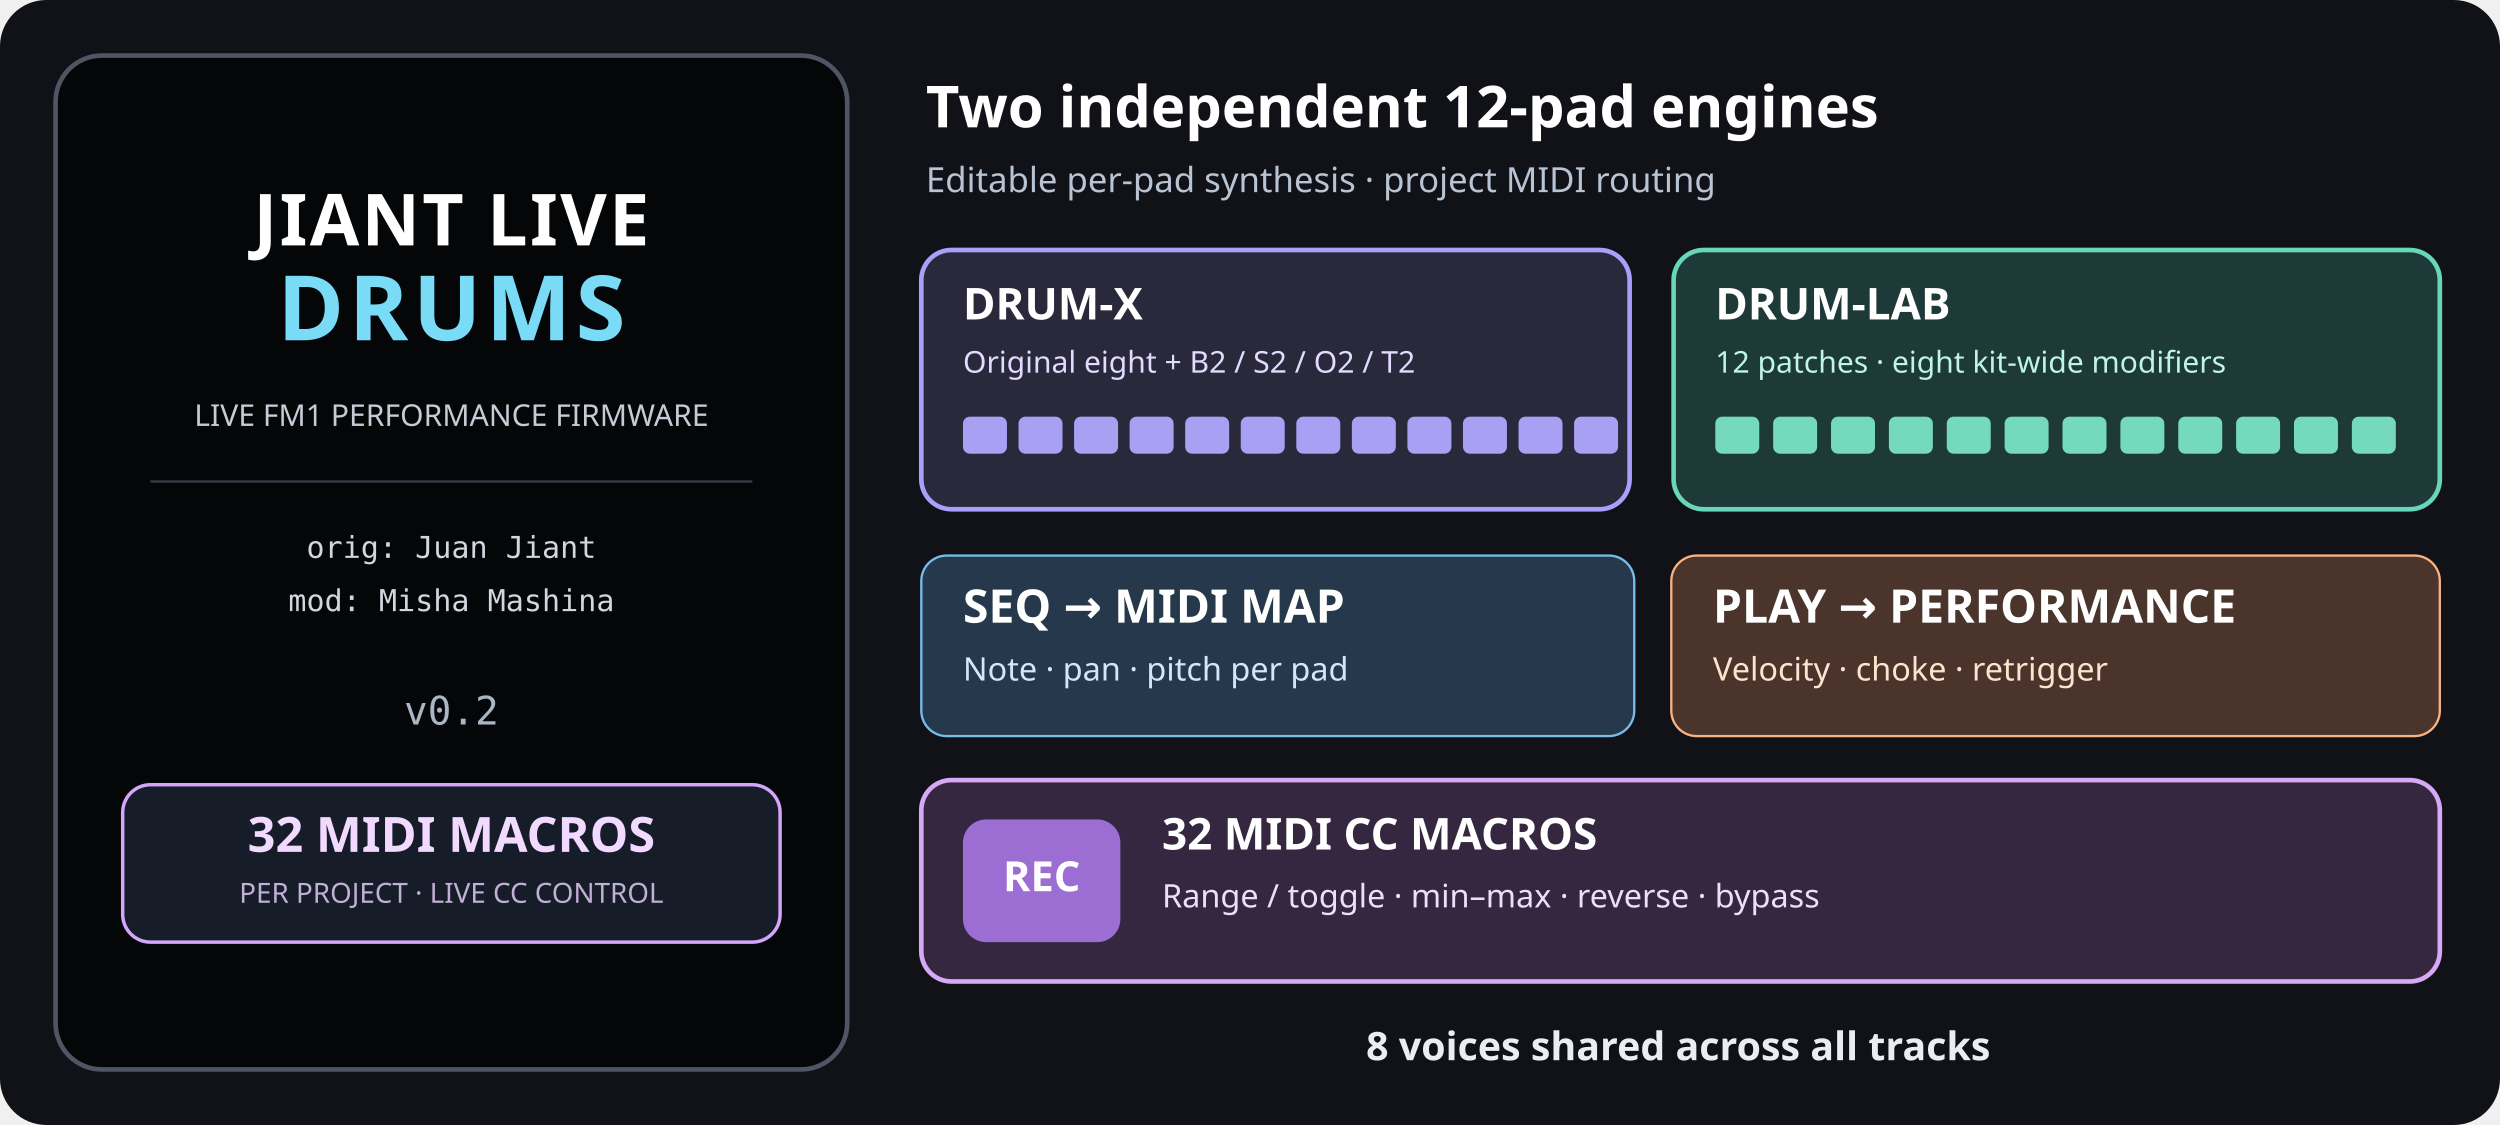
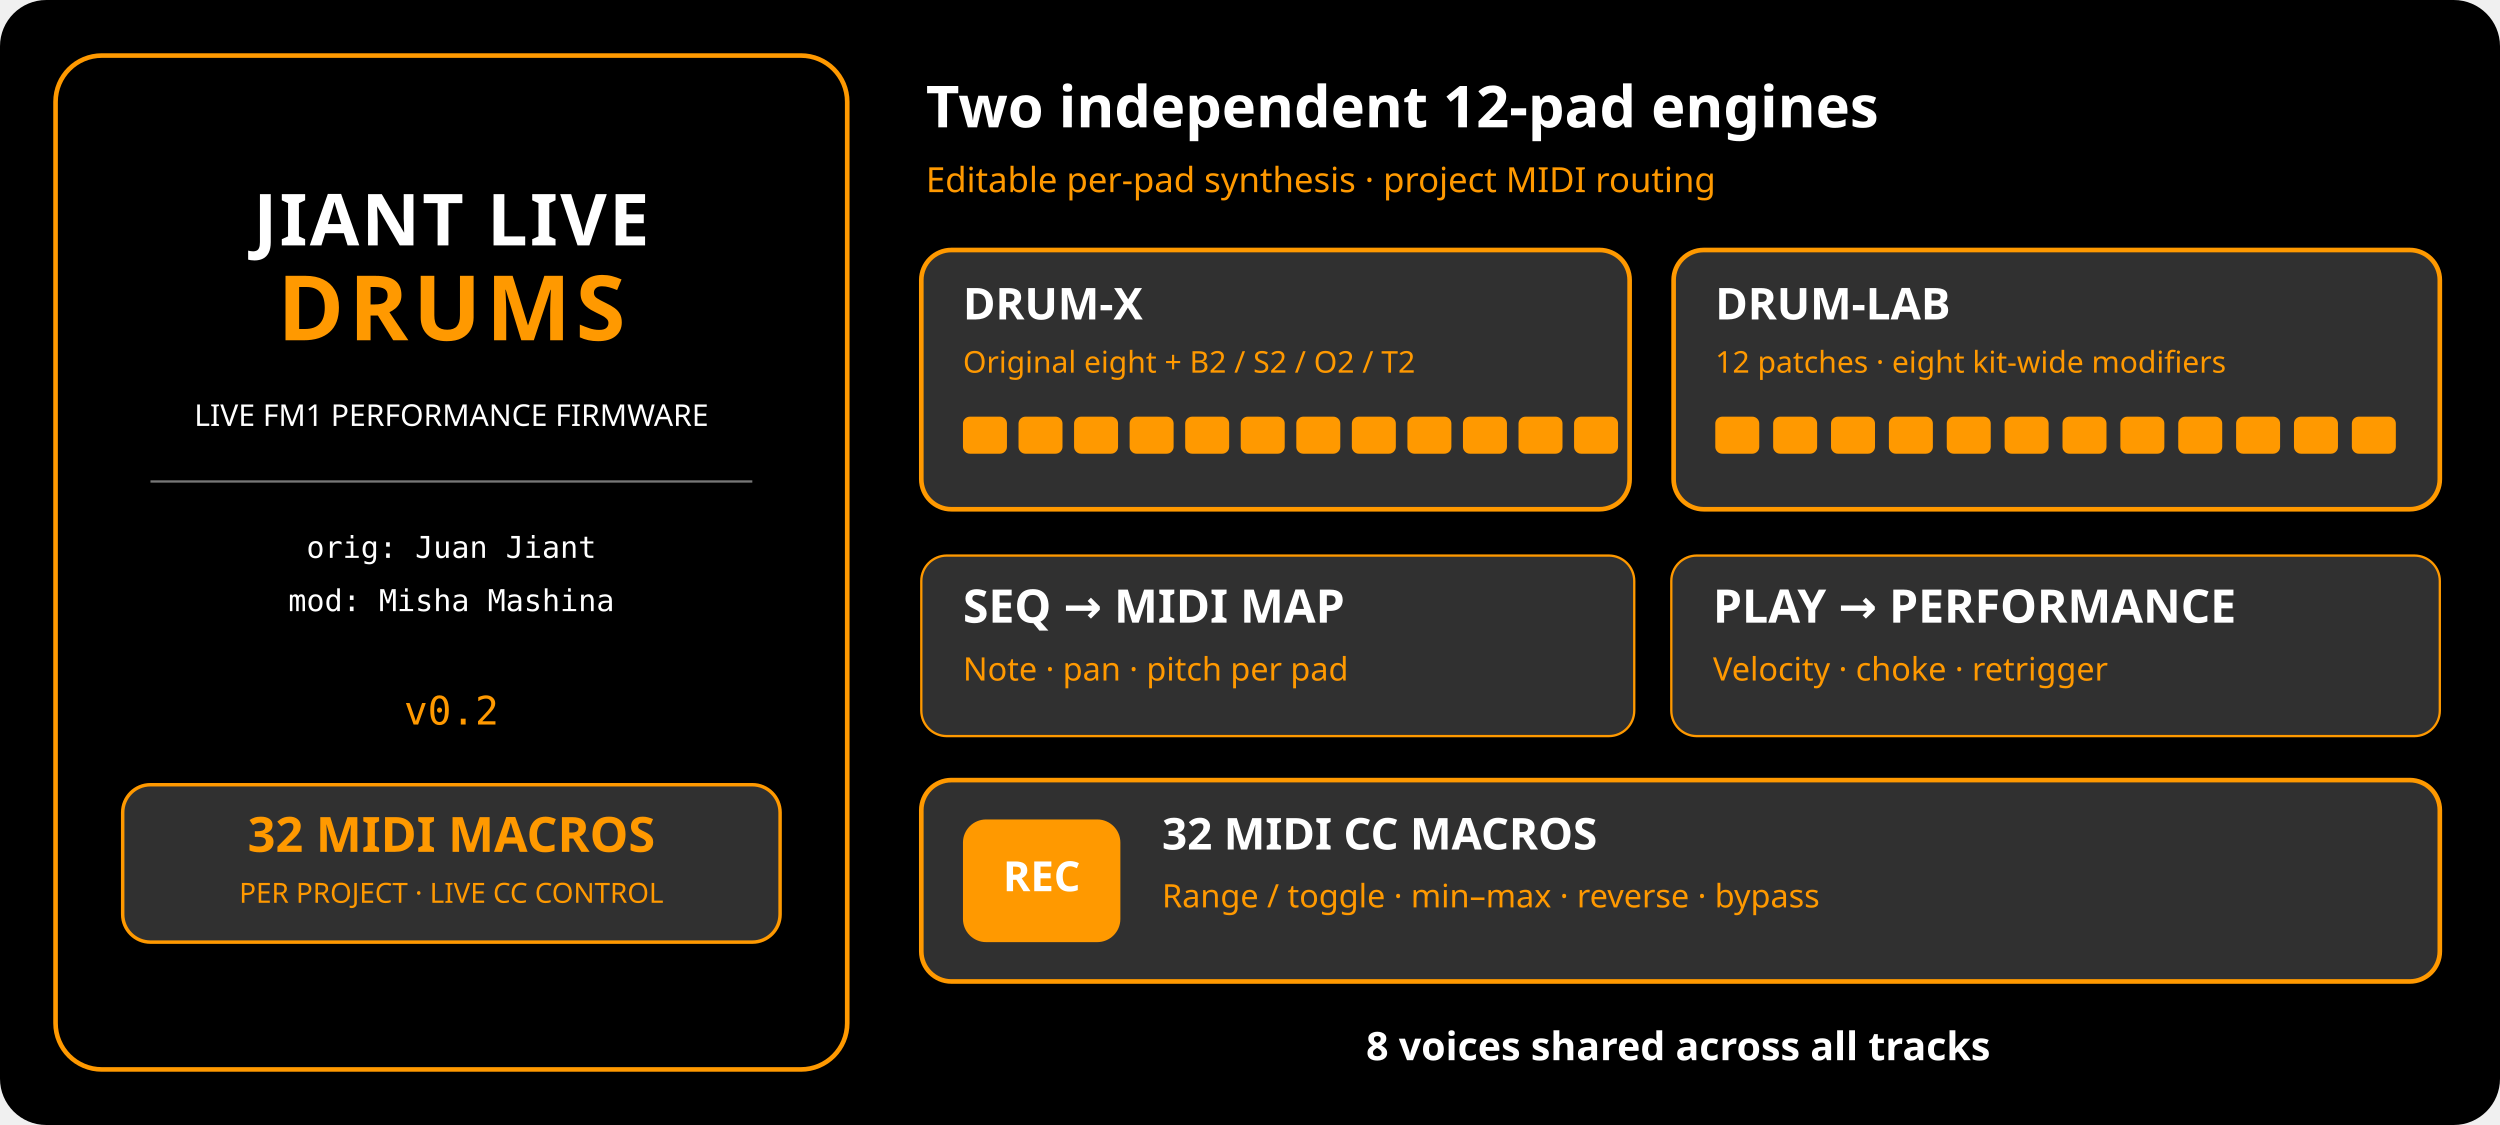
<svg xmlns="http://www.w3.org/2000/svg" width="1080" height="486" viewBox="0 0 1080 486" role="img" aria-labelledby="title description">
-   <rect width="1080" height="486" rx="20" fill="#101218" />
-   <rect x="24" y="24" width="342" height="438" rx="20" fill="#050608" stroke="#505563" stroke-width="2" />
+   <rect width="1080" height="486" rx="20" fill="#000000" />
+   <rect x="24" y="24" width="342" height="438" rx="20" fill="#000000" stroke="#ff9900" stroke-width="2" />
  <text x="195" y="106" text-anchor="middle" fill="#fff" font-family="sans-serif" font-size="31" font-weight="bold" letter-spacing="1">JIANT LIVE</text>
-   <text x="195" y="147" text-anchor="middle" fill="#79dbf5" font-family="sans-serif" font-size="39" font-weight="bold" letter-spacing="2">DRUMS</text>
-   <text x="195" y="184" text-anchor="middle" fill="#c6cbd6" font-family="sans-serif" font-size="13">LIVE FM1 PERFORMANCE FIRMWARE</text>
-   <path d="M65 208 H325" stroke="#353d48" />
-   <text x="195" y="241" text-anchor="middle" fill="#d1d6df" font-family="monospace" font-size="13">orig: Juan Jiant</text>
-   <text x="195" y="264" text-anchor="middle" fill="#d1d6df" font-family="monospace" font-size="13">mod: Misha Mashina</text>
-   <text x="195" y="313" text-anchor="middle" fill="#aab5c5" font-family="monospace" font-size="17">v0.2</text>
-   <rect x="53" y="339" width="284" height="68" rx="12" fill="#171c29" stroke="#d4a6fa" stroke-width="1.5" />
-   <text x="195" y="368" text-anchor="middle" fill="#f1d9ff" font-family="sans-serif" font-size="21" font-weight="bold">32 MIDI MACROS</text>
-   <text x="195" y="390" text-anchor="middle" fill="#c1b0d6" font-family="sans-serif" font-size="12">PER PROJECT · LIVE CC CONTROL</text>
+   <text x="195" y="147" text-anchor="middle" fill="#ff9900" font-family="sans-serif" font-size="39" font-weight="bold" letter-spacing="2">DRUMS</text>
+   <text x="195" y="184" text-anchor="middle" fill="#ffffff" font-family="sans-serif" font-size="13">LIVE FM1 PERFORMANCE FIRMWARE</text>
+   <path d="M65 208 H325" stroke="#777777" />
+   <text x="195" y="241" text-anchor="middle" fill="#ffffff" font-family="monospace" font-size="13">orig: Juan Jiant</text>
+   <text x="195" y="264" text-anchor="middle" fill="#ffffff" font-family="monospace" font-size="13">mod: Misha Mashina</text>
+   <text x="195" y="313" text-anchor="middle" fill="#ff9900" font-family="monospace" font-size="17">v0.2</text>
+   <rect x="53" y="339" width="284" height="68" rx="12" fill="#303030" stroke="#ff9900" stroke-width="1.5" />
+   <text x="195" y="368" text-anchor="middle" fill="#ff9900" font-family="sans-serif" font-size="21" font-weight="bold">32 MIDI MACROS</text>
+   <text x="195" y="390" text-anchor="middle" fill="#ff9900" font-family="sans-serif" font-size="12">PER PROJECT · LIVE CC CONTROL</text>
  <text x="400" y="55" fill="#fff" font-family="sans-serif" font-size="25" font-weight="bold">Two independent 12-pad engines</text>
-   <text x="400" y="83" fill="#b8c4d4" font-family="sans-serif" font-size="15">Editable per-pad synthesis · project MIDI routing</text>
-   <rect x="398" y="108" width="306" height="112" rx="13" fill="#2a293c" stroke="#aaa0fb" stroke-width="2" />
+   <text x="400" y="83" fill="#ff9900" font-family="sans-serif" font-size="15">Editable per-pad synthesis · project MIDI routing</text>
+   <rect x="398" y="108" width="306" height="112" rx="13" fill="#303030" stroke="#ff9900" stroke-width="2" />
  <text x="416" y="138" fill="#fff" font-family="sans-serif" font-size="19" font-weight="bold">DRUM-X</text>
-   <text x="416" y="161" fill="#e1dcff" font-family="sans-serif" font-size="13">Original eight + B2 / S2 / O2 / T2</text>
-   <g fill="#a8a0f3">
+   <text x="416" y="161" fill="#ff9900" font-family="sans-serif" font-size="13">Original eight + B2 / S2 / O2 / T2</text>
+   <g fill="#ff9900">
    <rect x="416" y="180" width="19" height="16" rx="3" />
    <rect x="440" y="180" width="19" height="16" rx="3" />
    <rect x="464" y="180" width="19" height="16" rx="3" />
    <rect x="488" y="180" width="19" height="16" rx="3" />
    <rect x="512" y="180" width="19" height="16" rx="3" />
    <rect x="536" y="180" width="19" height="16" rx="3" />
    <rect x="560" y="180" width="19" height="16" rx="3" />
    <rect x="584" y="180" width="19" height="16" rx="3" />
    <rect x="608" y="180" width="19" height="16" rx="3" />
    <rect x="632" y="180" width="19" height="16" rx="3" />
    <rect x="656" y="180" width="19" height="16" rx="3" />
    <rect x="680" y="180" width="19" height="16" rx="3" />
  </g>
-   <rect x="723" y="108" width="331" height="112" rx="13" fill="#1e3a38" stroke="#68d6ba" stroke-width="2" />
+   <rect x="723" y="108" width="331" height="112" rx="13" fill="#303030" stroke="#ff9900" stroke-width="2" />
  <text x="741" y="138" fill="#fff" font-family="sans-serif" font-size="19" font-weight="bold">DRUM-LAB</text>
-   <text x="741" y="161" fill="#bff5e6" font-family="sans-serif" font-size="13">12 patches · eight kit-wide modifiers</text>
-   <g fill="#75d9bd">
+   <text x="741" y="161" fill="#ff9900" font-family="sans-serif" font-size="13">12 patches · eight kit-wide modifiers</text>
+   <g fill="#ff9900">
    <rect x="741" y="180" width="19" height="16" rx="3" />
    <rect x="766" y="180" width="19" height="16" rx="3" />
    <rect x="791" y="180" width="19" height="16" rx="3" />
    <rect x="816" y="180" width="19" height="16" rx="3" />
    <rect x="841" y="180" width="19" height="16" rx="3" />
    <rect x="866" y="180" width="19" height="16" rx="3" />
    <rect x="891" y="180" width="19" height="16" rx="3" />
    <rect x="916" y="180" width="19" height="16" rx="3" />
    <rect x="941" y="180" width="19" height="16" rx="3" />
    <rect x="966" y="180" width="19" height="16" rx="3" />
    <rect x="991" y="180" width="19" height="16" rx="3" />
    <rect x="1016" y="180" width="19" height="16" rx="3" />
  </g>
-   <rect x="398" y="240" width="308" height="78" rx="11" fill="#26394c" stroke="#77bceb" />
+   <rect x="398" y="240" width="308" height="78" rx="11" fill="#303030" stroke="#ff9900" />
  <text x="416" y="269" fill="#fff" font-family="sans-serif" font-size="20" font-weight="bold">SEQ → MIDI MAP</text>
-   <text x="416" y="294" fill="#d0e8fb" font-family="sans-serif" font-size="14">Note · pan · pitch per pad</text>
-   <rect x="722" y="240" width="332" height="78" rx="11" fill="#4a342c" stroke="#f8b383" />
+   <text x="416" y="294" fill="#ff9900" font-family="sans-serif" font-size="14">Note · pan · pitch per pad</text>
+   <rect x="722" y="240" width="332" height="78" rx="11" fill="#303030" stroke="#ff9900" />
  <text x="740" y="269" fill="#fff" font-family="sans-serif" font-size="20" font-weight="bold">PLAY → PERFORMANCE</text>
-   <text x="740" y="294" fill="#ffe3cc" font-family="sans-serif" font-size="14">Velocity · choke · retrigger</text>
-   <rect x="398" y="337" width="656" height="87" rx="13" fill="#34273f" stroke="#d6a8f5" stroke-width="2" />
-   <rect x="416" y="354" width="68" height="53" rx="10" fill="#9c6dd3" />
+   <text x="740" y="294" fill="#ff9900" font-family="sans-serif" font-size="14">Velocity · choke · retrigger</text>
+   <rect x="398" y="337" width="656" height="87" rx="13" fill="#303030" stroke="#ff9900" stroke-width="2" />
+   <rect x="416" y="354" width="68" height="53" rx="10" fill="#ff9900" />
  <text x="450" y="385" text-anchor="middle" fill="#ffffff" font-family="sans-serif" font-size="18" font-weight="bold">REC</text>
  <text x="502" y="367" fill="#ffffff" font-family="sans-serif" font-size="19" font-weight="bold">32 MIDI CC MACROS</text>
-   <text x="502" y="392" fill="#eeddfb" font-family="sans-serif" font-size="14">Range / toggle · min–max · reverse · bypass</text>
-   <text x="725" y="458" text-anchor="middle" fill="#e9edf4" font-family="sans-serif" font-size="17" font-weight="bold">8 voices shared across all tracks</text>
+   <text x="502" y="392" fill="#ff9900" font-family="sans-serif" font-size="14">Range / toggle · min–max · reverse · bypass</text>
+   <text x="725" y="458" text-anchor="middle" fill="#ffffff" font-family="sans-serif" font-size="17" font-weight="bold">8 voices shared across all tracks</text>
</svg>
